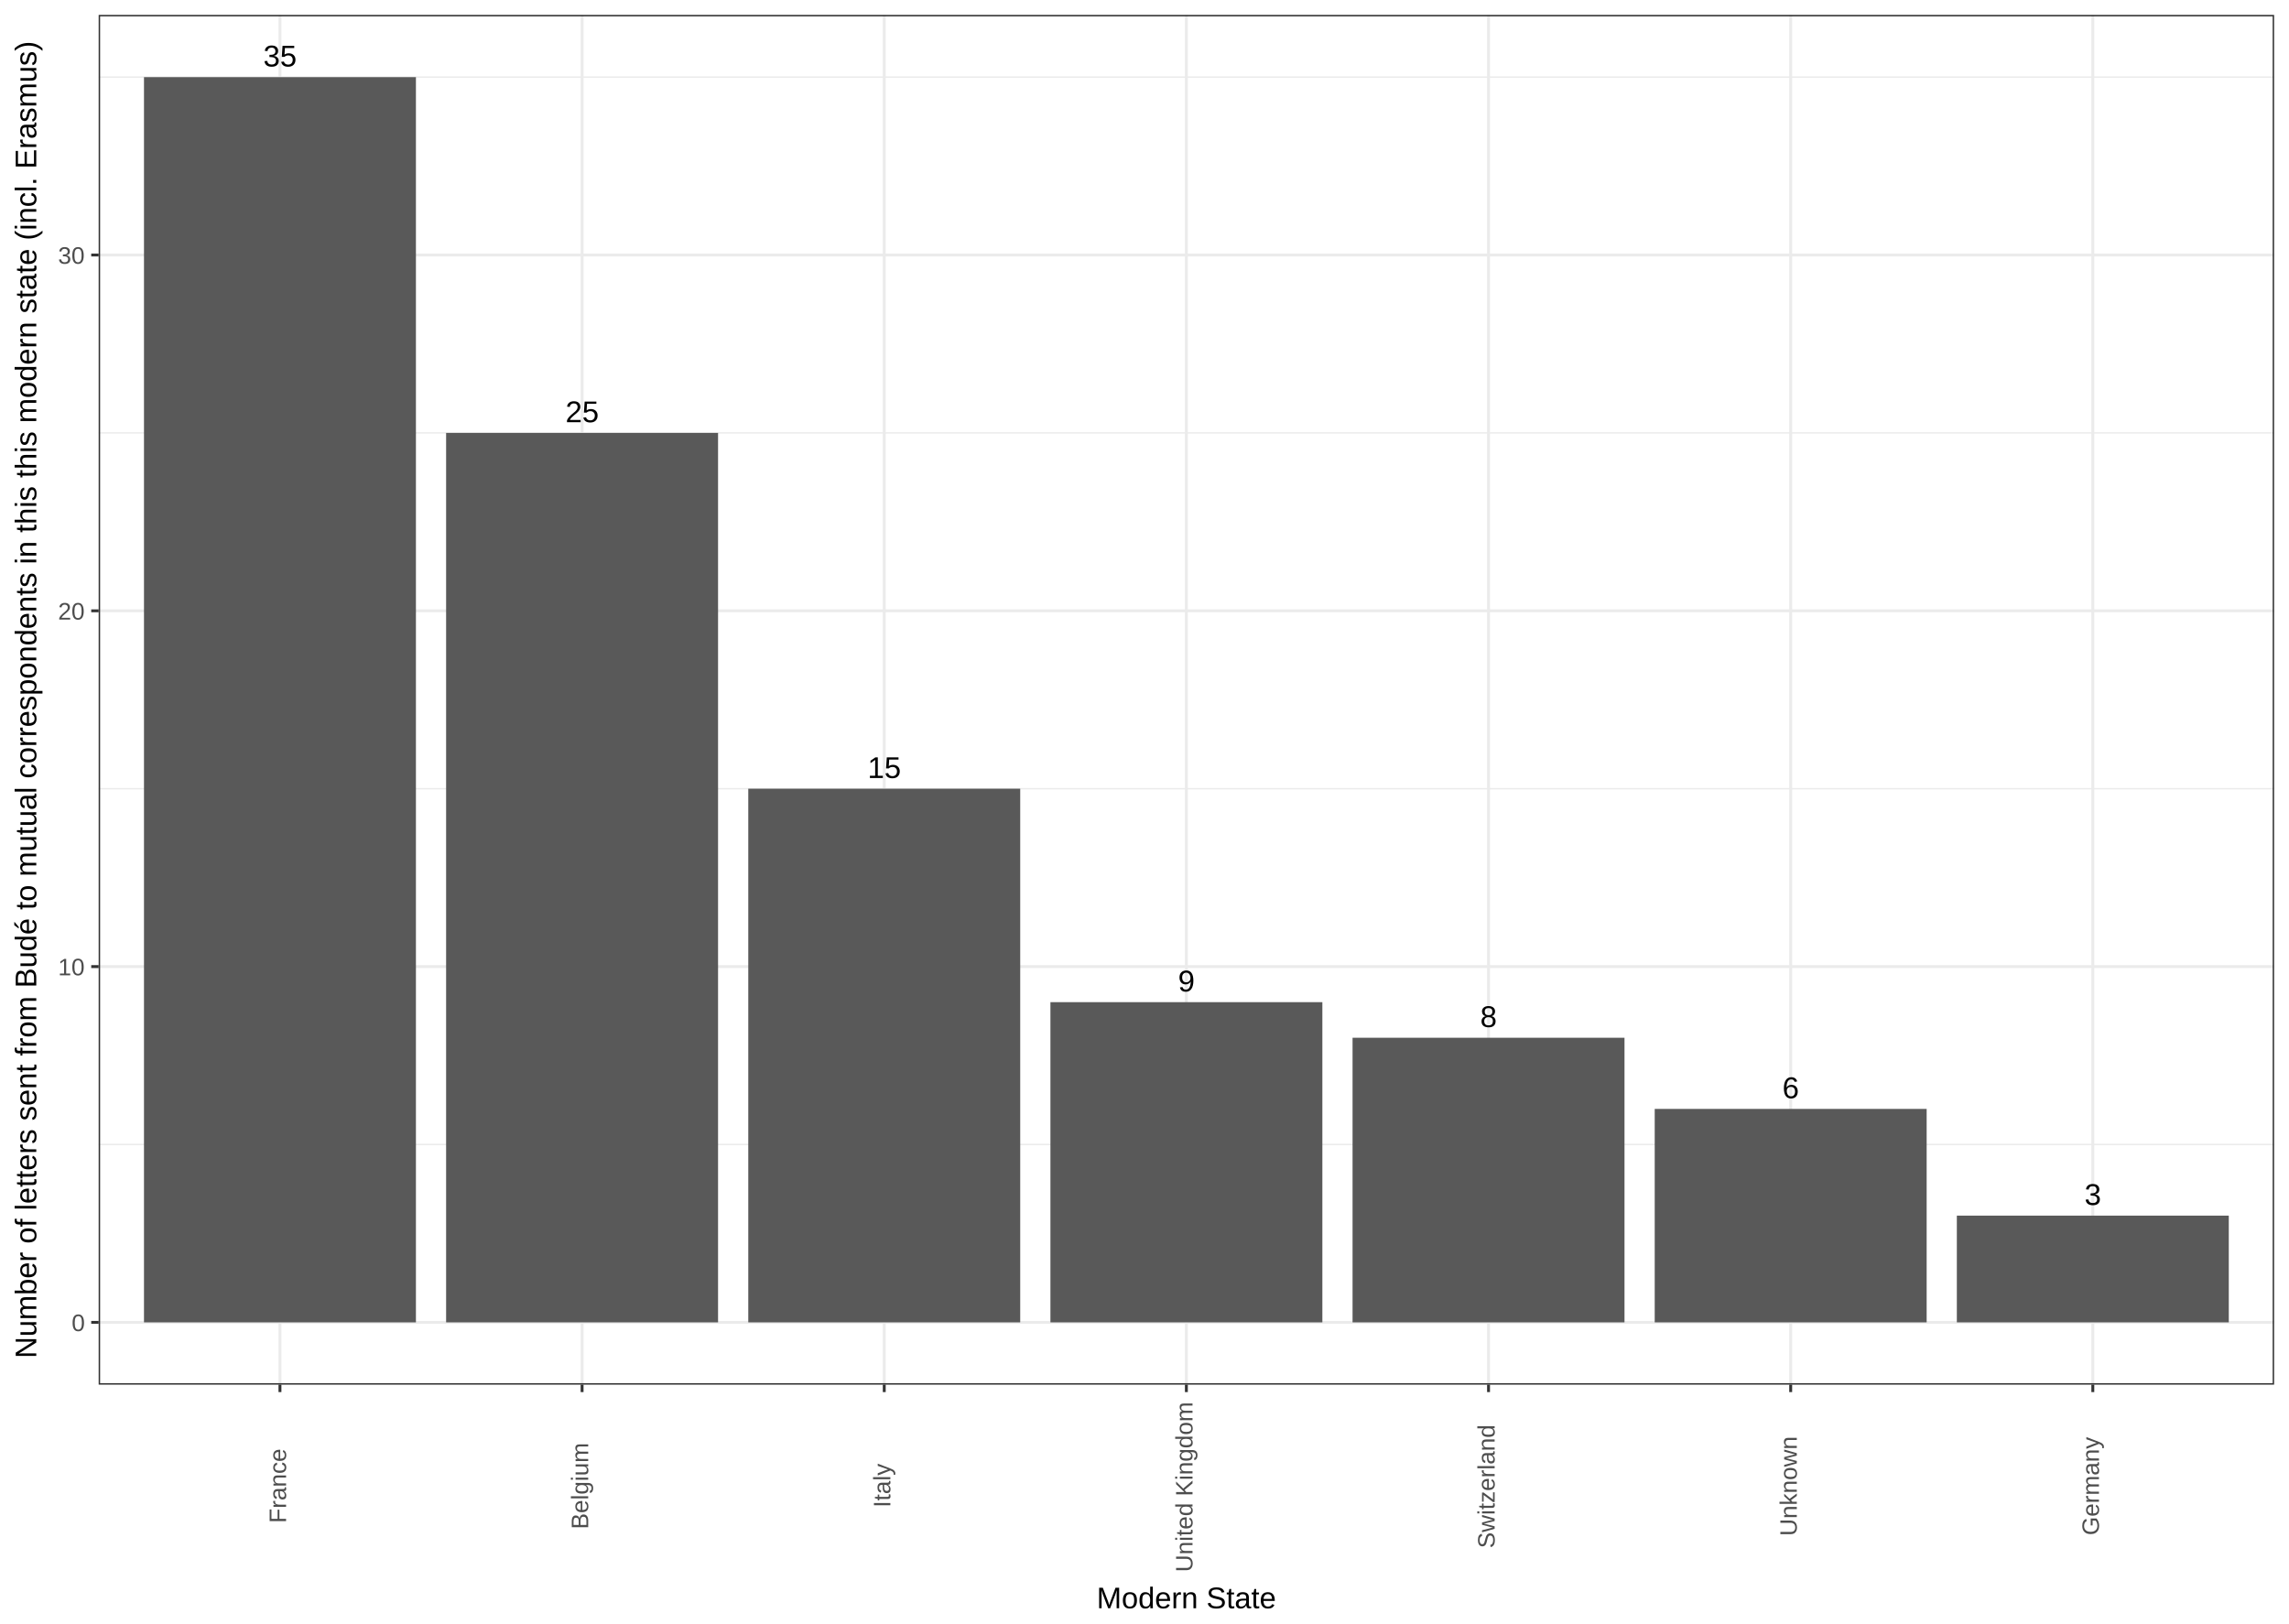
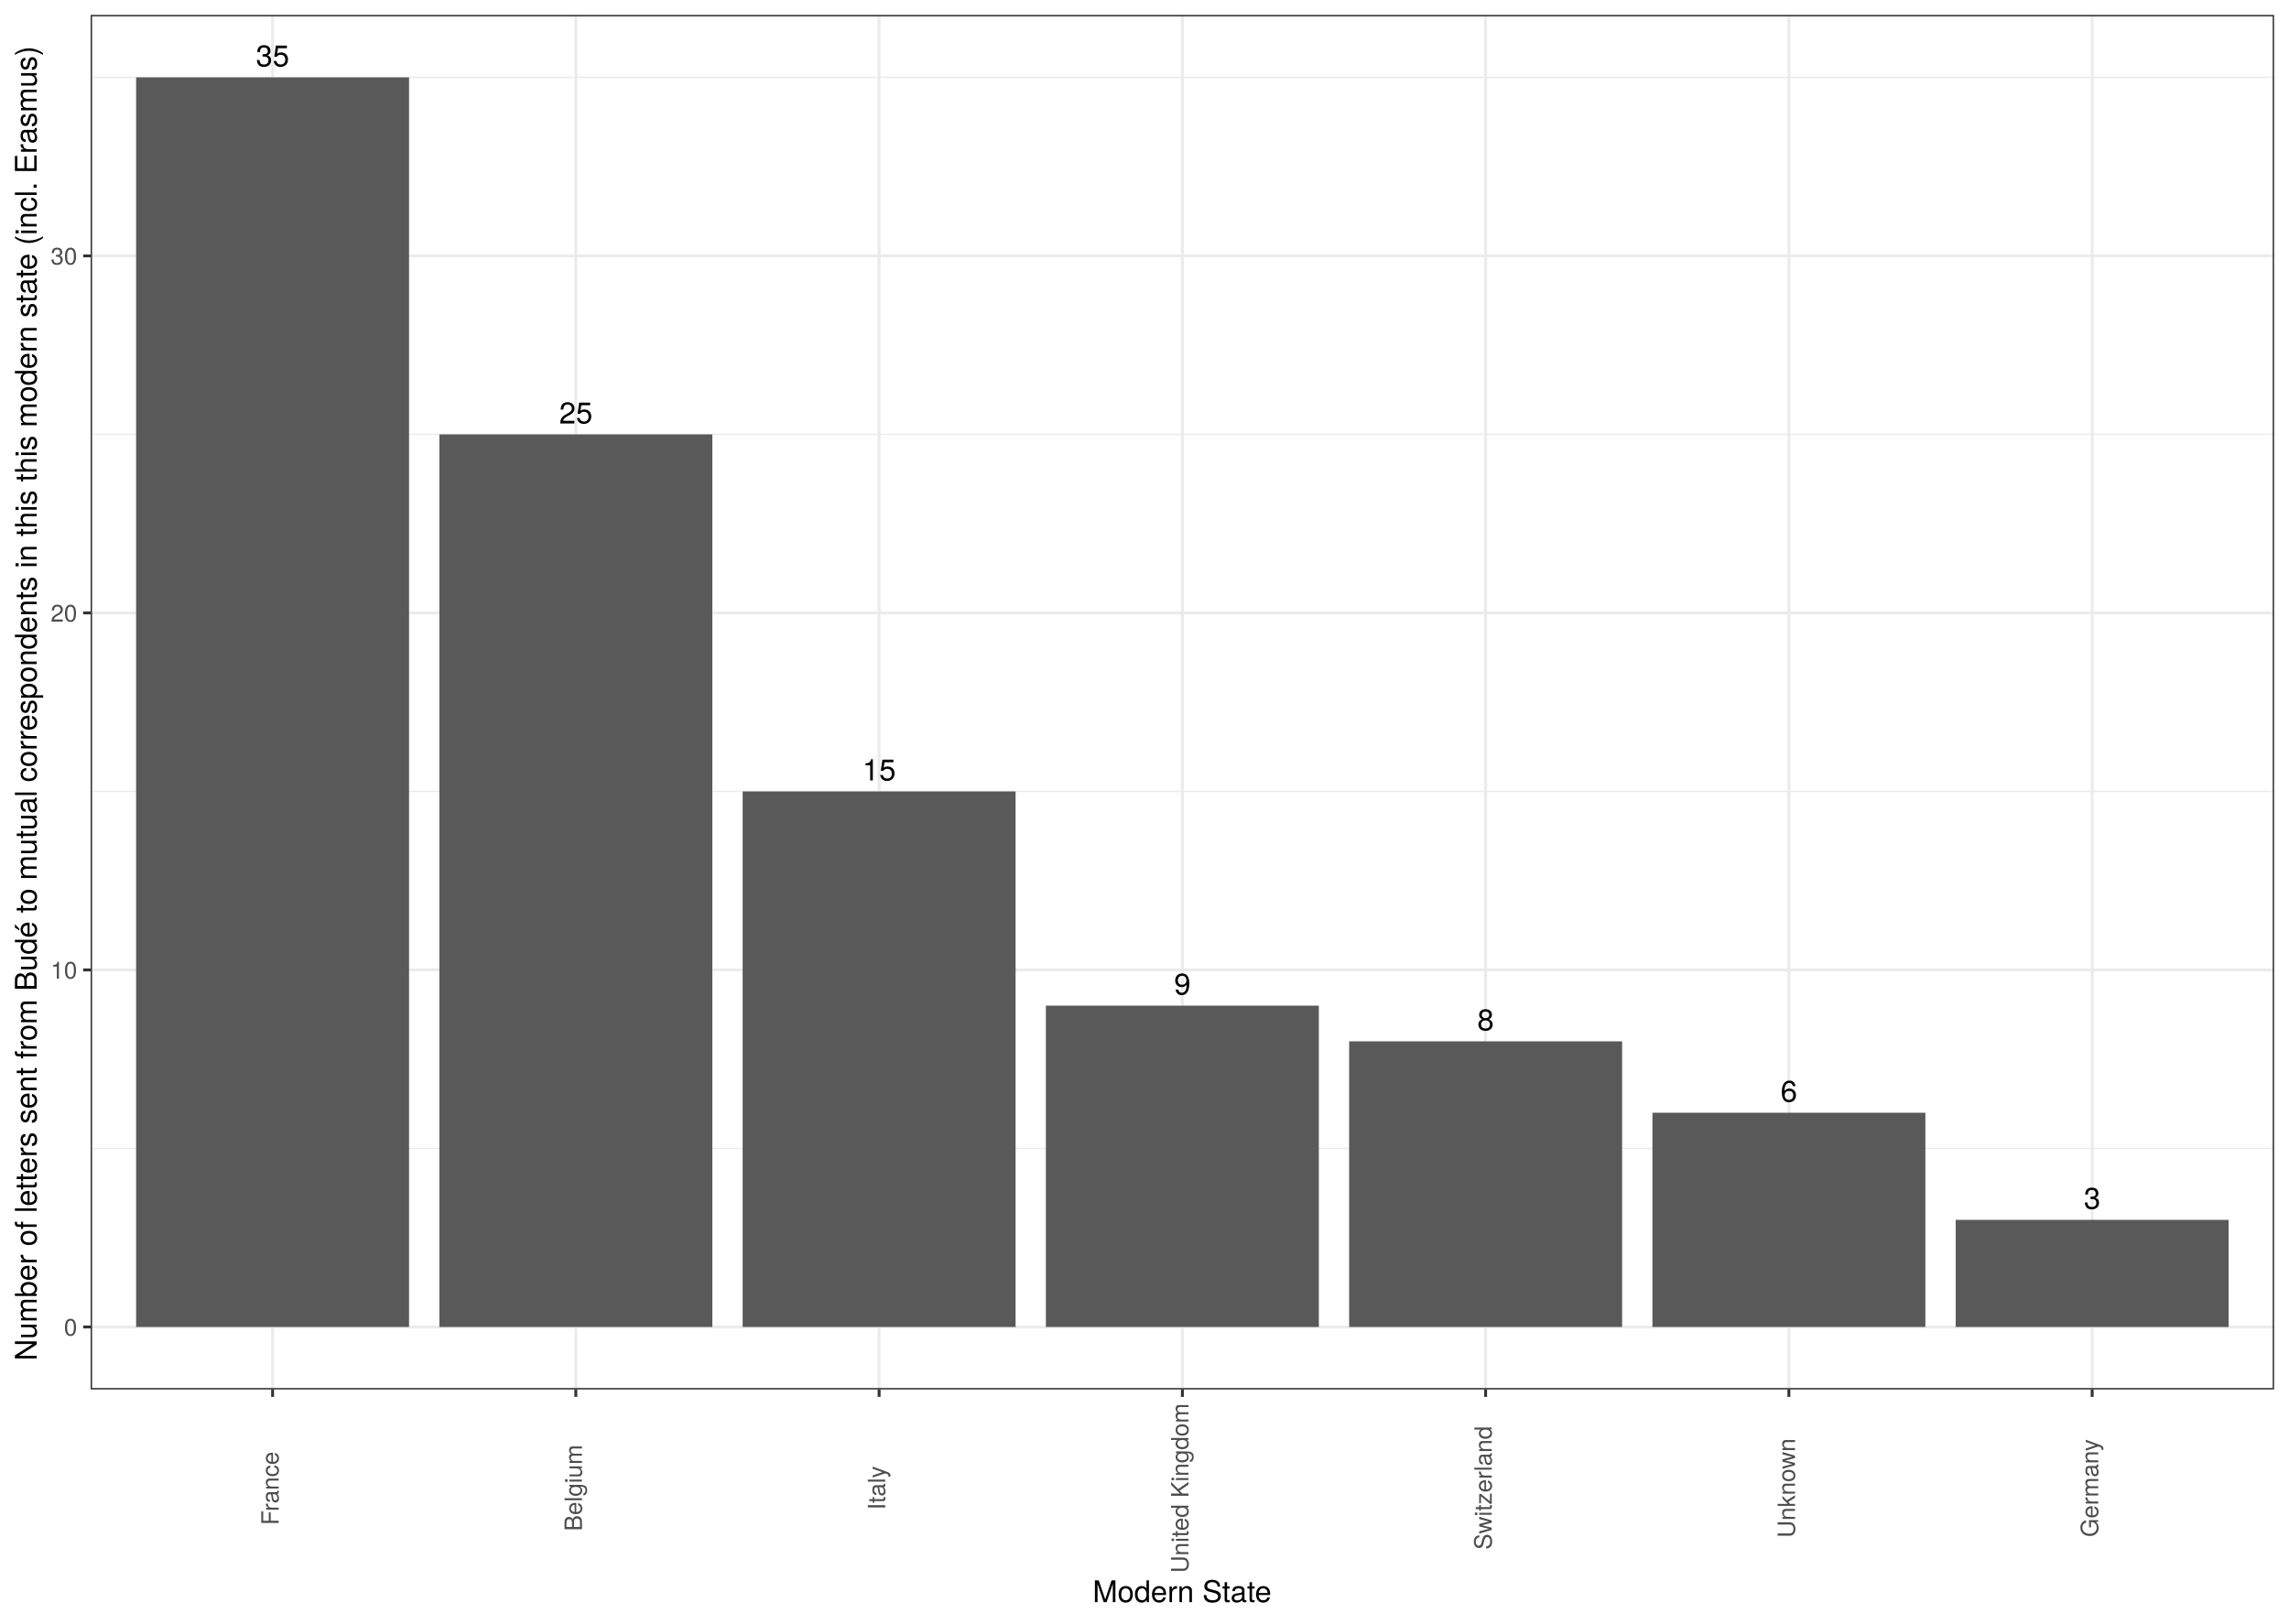
<svg xmlns="http://www.w3.org/2000/svg" viewBox="0 0 842.40 597.60">
  <defs>
    <style type="text/css">
-     line, polyline, path, rect, circle {
+     line, polyline, polygon, path, rect, circle {
      fill: none;
      stroke: #000000;
      stroke-linecap: round;
      stroke-linejoin: round;
      stroke-miterlimit: 10.00;
    }
  </style>
  </defs>
  <rect width="100%" height="100%" style="stroke: none; fill: #FFFFFF;" />
-   <rect x="0.00" y="-0.00" width="842.40" height="597.60" style="stroke-width: 1.07; stroke: #FFFFFF; fill: #FFFFFF;" />
+   <rect x="0.00" y="-0" width="842.40" height="597.60" style="stroke-width: 1.07; stroke: #FFFFFF; fill: #FFFFFF;" />
  <defs>
-     <clipPath id="cpMzYuMzA3NHw4MzYuOTIxfDUwOS42NTd8NS40Nzk0NQ==">
-       <rect x="36.31" y="5.48" width="800.61" height="504.18" />
+     <clipPath id="cpMzMuMzV8ODM2LjkyfDUxMS40M3w1LjQ4">
+       <rect x="33.35" y="5.48" width="803.57" height="505.95" />
    </clipPath>
  </defs>
-   <rect x="36.31" y="5.48" width="800.61" height="504.18" style="stroke-width: 1.07; stroke: none; fill: #FFFFFF;" clip-path="url(#cpMzYuMzA3NHw4MzYuOTIxfDUwOS42NTd8NS40Nzk0NQ==)" />
-   <polyline points="36.31,421.26 836.92,421.26 " style="stroke-width: 0.53; stroke: #EBEBEB; stroke-linecap: butt;" clip-path="url(#cpMzYuMzA3NHw4MzYuOTIxfDUwOS42NTd8NS40Nzk0NQ==)" />
-   <polyline points="36.31,290.31 836.92,290.31 " style="stroke-width: 0.53; stroke: #EBEBEB; stroke-linecap: butt;" clip-path="url(#cpMzYuMzA3NHw4MzYuOTIxfDUwOS42NTd8NS40Nzk0NQ==)" />
-   <polyline points="36.31,159.35 836.92,159.35 " style="stroke-width: 0.53; stroke: #EBEBEB; stroke-linecap: butt;" clip-path="url(#cpMzYuMzA3NHw4MzYuOTIxfDUwOS42NTd8NS40Nzk0NQ==)" />
-   <polyline points="36.31,28.40 836.92,28.40 " style="stroke-width: 0.53; stroke: #EBEBEB; stroke-linecap: butt;" clip-path="url(#cpMzYuMzA3NHw4MzYuOTIxfDUwOS42NTd8NS40Nzk0NQ==)" />
-   <polyline points="36.31,486.74 836.92,486.74 " style="stroke-width: 1.07; stroke: #EBEBEB; stroke-linecap: butt;" clip-path="url(#cpMzYuMzA3NHw4MzYuOTIxfDUwOS42NTd8NS40Nzk0NQ==)" />
-   <polyline points="36.31,355.78 836.92,355.78 " style="stroke-width: 1.07; stroke: #EBEBEB; stroke-linecap: butt;" clip-path="url(#cpMzYuMzA3NHw4MzYuOTIxfDUwOS42NTd8NS40Nzk0NQ==)" />
-   <polyline points="36.31,224.83 836.92,224.83 " style="stroke-width: 1.07; stroke: #EBEBEB; stroke-linecap: butt;" clip-path="url(#cpMzYuMzA3NHw4MzYuOTIxfDUwOS42NTd8NS40Nzk0NQ==)" />
-   <polyline points="36.31,93.87 836.92,93.87 " style="stroke-width: 1.07; stroke: #EBEBEB; stroke-linecap: butt;" clip-path="url(#cpMzYuMzA3NHw4MzYuOTIxfDUwOS42NTd8NS40Nzk0NQ==)" />
-   <polyline points="103.03,509.66 103.03,5.48 " style="stroke-width: 1.07; stroke: #EBEBEB; stroke-linecap: butt;" clip-path="url(#cpMzYuMzA3NHw4MzYuOTIxfDUwOS42NTd8NS40Nzk0NQ==)" />
-   <polyline points="214.22,509.66 214.22,5.48 " style="stroke-width: 1.07; stroke: #EBEBEB; stroke-linecap: butt;" clip-path="url(#cpMzYuMzA3NHw4MzYuOTIxfDUwOS42NTd8NS40Nzk0NQ==)" />
-   <polyline points="325.42,509.66 325.42,5.48 " style="stroke-width: 1.07; stroke: #EBEBEB; stroke-linecap: butt;" clip-path="url(#cpMzYuMzA3NHw4MzYuOTIxfDUwOS42NTd8NS40Nzk0NQ==)" />
-   <polyline points="436.61,509.66 436.61,5.48 " style="stroke-width: 1.07; stroke: #EBEBEB; stroke-linecap: butt;" clip-path="url(#cpMzYuMzA3NHw4MzYuOTIxfDUwOS42NTd8NS40Nzk0NQ==)" />
-   <polyline points="547.81,509.66 547.81,5.48 " style="stroke-width: 1.07; stroke: #EBEBEB; stroke-linecap: butt;" clip-path="url(#cpMzYuMzA3NHw4MzYuOTIxfDUwOS42NTd8NS40Nzk0NQ==)" />
-   <polyline points="659.01,509.66 659.01,5.48 " style="stroke-width: 1.07; stroke: #EBEBEB; stroke-linecap: butt;" clip-path="url(#cpMzYuMzA3NHw4MzYuOTIxfDUwOS42NTd8NS40Nzk0NQ==)" />
-   <polyline points="770.20,509.66 770.20,5.48 " style="stroke-width: 1.07; stroke: #EBEBEB; stroke-linecap: butt;" clip-path="url(#cpMzYuMzA3NHw4MzYuOTIxfDUwOS42NTd8NS40Nzk0NQ==)" />
-   <rect x="52.99" y="28.40" width="100.08" height="458.34" style="stroke-width: 1.07; stroke: none; stroke-linecap: butt; fill: #595959;" clip-path="url(#cpMzYuMzA3NHw4MzYuOTIxfDUwOS42NTd8NS40Nzk0NQ==)" />
-   <rect x="164.18" y="159.35" width="100.08" height="327.39" style="stroke-width: 1.07; stroke: none; stroke-linecap: butt; fill: #595959;" clip-path="url(#cpMzYuMzA3NHw4MzYuOTIxfDUwOS42NTd8NS40Nzk0NQ==)" />
-   <rect x="275.38" y="290.31" width="100.08" height="196.43" style="stroke-width: 1.07; stroke: none; stroke-linecap: butt; fill: #595959;" clip-path="url(#cpMzYuMzA3NHw4MzYuOTIxfDUwOS42NTd8NS40Nzk0NQ==)" />
-   <rect x="386.58" y="368.88" width="100.08" height="117.86" style="stroke-width: 1.07; stroke: none; stroke-linecap: butt; fill: #595959;" clip-path="url(#cpMzYuMzA3NHw4MzYuOTIxfDUwOS42NTd8NS40Nzk0NQ==)" />
-   <rect x="497.77" y="381.98" width="100.08" height="104.76" style="stroke-width: 1.07; stroke: none; stroke-linecap: butt; fill: #595959;" clip-path="url(#cpMzYuMzA3NHw4MzYuOTIxfDUwOS42NTd8NS40Nzk0NQ==)" />
-   <rect x="608.97" y="408.17" width="100.08" height="78.57" style="stroke-width: 1.07; stroke: none; stroke-linecap: butt; fill: #595959;" clip-path="url(#cpMzYuMzA3NHw4MzYuOTIxfDUwOS42NTd8NS40Nzk0NQ==)" />
-   <rect x="720.16" y="447.45" width="100.08" height="39.29" style="stroke-width: 1.07; stroke: none; stroke-linecap: butt; fill: #595959;" clip-path="url(#cpMzYuMzA3NHw4MzYuOTIxfDUwOS42NTd8NS40Nzk0NQ==)" />
-   <g clip-path="url(#cpMzYuMzA3NHw4MzYuOTIxfDUwOS42NTd8NS40Nzk0NQ==)">
-     <text x="96.91" y="24.46" style="font-size: 11.04px; font-family: Arial;" textLength="12.24px" lengthAdjust="spacingAndGlyphs">35</text>
+   <rect x="33.35" y="5.48" width="803.57" height="505.95" style="stroke-width: 1.07; stroke: none; fill: #FFFFFF;" clip-path="url(#cpMzMuMzV8ODM2LjkyfDUxMS40M3w1LjQ4)" />
+   <polyline points="33.35,422.72 836.92,422.72 " style="stroke-width: 0.53; stroke: #EBEBEB; stroke-linecap: butt;" clip-path="url(#cpMzMuMzV8ODM2LjkyfDUxMS40M3w1LjQ4)" />
+   <polyline points="33.35,291.31 836.92,291.31 " style="stroke-width: 0.53; stroke: #EBEBEB; stroke-linecap: butt;" clip-path="url(#cpMzMuMzV8ODM2LjkyfDUxMS40M3w1LjQ4)" />
+   <polyline points="33.35,159.89 836.92,159.89 " style="stroke-width: 0.53; stroke: #EBEBEB; stroke-linecap: butt;" clip-path="url(#cpMzMuMzV8ODM2LjkyfDUxMS40M3w1LjQ4)" />
+   <polyline points="33.35,28.48 836.92,28.48 " style="stroke-width: 0.53; stroke: #EBEBEB; stroke-linecap: butt;" clip-path="url(#cpMzMuMzV8ODM2LjkyfDUxMS40M3w1LjQ4)" />
+   <polyline points="33.35,488.43 836.92,488.43 " style="stroke-width: 1.07; stroke: #EBEBEB; stroke-linecap: butt;" clip-path="url(#cpMzMuMzV8ODM2LjkyfDUxMS40M3w1LjQ4)" />
+   <polyline points="33.35,357.02 836.92,357.02 " style="stroke-width: 1.07; stroke: #EBEBEB; stroke-linecap: butt;" clip-path="url(#cpMzMuMzV8ODM2LjkyfDUxMS40M3w1LjQ4)" />
+   <polyline points="33.35,225.60 836.92,225.60 " style="stroke-width: 1.07; stroke: #EBEBEB; stroke-linecap: butt;" clip-path="url(#cpMzMuMzV8ODM2LjkyfDUxMS40M3w1LjQ4)" />
+   <polyline points="33.35,94.18 836.92,94.18 " style="stroke-width: 1.07; stroke: #EBEBEB; stroke-linecap: butt;" clip-path="url(#cpMzMuMzV8ODM2LjkyfDUxMS40M3w1LjQ4)" />
+   <polyline points="100.32,511.43 100.32,5.48 " style="stroke-width: 1.07; stroke: #EBEBEB; stroke-linecap: butt;" clip-path="url(#cpMzMuMzV8ODM2LjkyfDUxMS40M3w1LjQ4)" />
+   <polyline points="211.92,511.43 211.92,5.48 " style="stroke-width: 1.07; stroke: #EBEBEB; stroke-linecap: butt;" clip-path="url(#cpMzMuMzV8ODM2LjkyfDUxMS40M3w1LjQ4)" />
+   <polyline points="323.53,511.43 323.53,5.48 " style="stroke-width: 1.07; stroke: #EBEBEB; stroke-linecap: butt;" clip-path="url(#cpMzMuMzV8ODM2LjkyfDUxMS40M3w1LjQ4)" />
+   <polyline points="435.14,511.43 435.14,5.48 " style="stroke-width: 1.07; stroke: #EBEBEB; stroke-linecap: butt;" clip-path="url(#cpMzMuMzV8ODM2LjkyfDUxMS40M3w1LjQ4)" />
+   <polyline points="546.74,511.43 546.74,5.48 " style="stroke-width: 1.07; stroke: #EBEBEB; stroke-linecap: butt;" clip-path="url(#cpMzMuMzV8ODM2LjkyfDUxMS40M3w1LjQ4)" />
+   <polyline points="658.35,511.43 658.35,5.48 " style="stroke-width: 1.07; stroke: #EBEBEB; stroke-linecap: butt;" clip-path="url(#cpMzMuMzV8ODM2LjkyfDUxMS40M3w1LjQ4)" />
+   <polyline points="769.96,511.43 769.96,5.48 " style="stroke-width: 1.07; stroke: #EBEBEB; stroke-linecap: butt;" clip-path="url(#cpMzMuMzV8ODM2LjkyfDUxMS40M3w1LjQ4)" />
+   <rect x="50.09" y="28.48" width="100.45" height="459.95" style="stroke-width: 1.07; stroke: none; stroke-linecap: square; stroke-linejoin: miter; fill: #595959;" clip-path="url(#cpMzMuMzV8ODM2LjkyfDUxMS40M3w1LjQ4)" />
+   <rect x="161.70" y="159.89" width="100.45" height="328.54" style="stroke-width: 1.07; stroke: none; stroke-linecap: square; stroke-linejoin: miter; fill: #595959;" clip-path="url(#cpMzMuMzV8ODM2LjkyfDUxMS40M3w1LjQ4)" />
+   <rect x="273.31" y="291.31" width="100.45" height="197.12" style="stroke-width: 1.07; stroke: none; stroke-linecap: square; stroke-linejoin: miter; fill: #595959;" clip-path="url(#cpMzMuMzV8ODM2LjkyfDUxMS40M3w1LjQ4)" />
+   <rect x="384.91" y="370.16" width="100.45" height="118.27" style="stroke-width: 1.07; stroke: none; stroke-linecap: square; stroke-linejoin: miter; fill: #595959;" clip-path="url(#cpMzMuMzV8ODM2LjkyfDUxMS40M3w1LjQ4)" />
+   <rect x="496.52" y="383.30" width="100.45" height="105.13" style="stroke-width: 1.07; stroke: none; stroke-linecap: square; stroke-linejoin: miter; fill: #595959;" clip-path="url(#cpMzMuMzV8ODM2LjkyfDUxMS40M3w1LjQ4)" />
+   <rect x="608.13" y="409.58" width="100.45" height="78.85" style="stroke-width: 1.07; stroke: none; stroke-linecap: square; stroke-linejoin: miter; fill: #595959;" clip-path="url(#cpMzMuMzV8ODM2LjkyfDUxMS40M3w1LjQ4)" />
+   <rect x="719.73" y="449.01" width="100.45" height="39.42" style="stroke-width: 1.07; stroke: none; stroke-linecap: square; stroke-linejoin: miter; fill: #595959;" clip-path="url(#cpMzMuMzV8ODM2LjkyfDUxMS40M3w1LjQ4)" />
+   <g clip-path="url(#cpMzMuMzV8ODM2LjkyfDUxMS40M3w1LjQ4)">
+     <text x="94.18" y="24.45" style="font-size: 11.04px; font-family: TeX Gyre Heros;" textLength="12.28px" lengthAdjust="spacingAndGlyphs">35</text>
  </g>
-   <g clip-path="url(#cpMzYuMzA3NHw4MzYuOTIxfDUwOS42NTd8NS40Nzk0NQ==)">
-     <text x="208.10" y="155.41" style="font-size: 11.04px; font-family: Arial;" textLength="12.24px" lengthAdjust="spacingAndGlyphs">25</text>
+   <g clip-path="url(#cpMzMuMzV8ODM2LjkyfDUxMS40M3w1LjQ4)">
+     <text x="205.79" y="155.87" style="font-size: 11.04px; font-family: TeX Gyre Heros;" textLength="12.28px" lengthAdjust="spacingAndGlyphs">25</text>
  </g>
-   <g clip-path="url(#cpMzYuMzA3NHw4MzYuOTIxfDUwOS42NTd8NS40Nzk0NQ==)">
-     <text x="319.30" y="286.37" style="font-size: 11.04px; font-family: Arial;" textLength="12.24px" lengthAdjust="spacingAndGlyphs">15</text>
+   <g clip-path="url(#cpMzMuMzV8ODM2LjkyfDUxMS40M3w1LjQ4)">
+     <text x="317.39" y="287.28" style="font-size: 11.04px; font-family: TeX Gyre Heros;" textLength="12.28px" lengthAdjust="spacingAndGlyphs">15</text>
  </g>
-   <g clip-path="url(#cpMzYuMzA3NHw4MzYuOTIxfDUwOS42NTd8NS40Nzk0NQ==)">
-     <text x="433.56" y="364.94" style="font-size: 11.04px; font-family: Arial;" textLength="6.12px" lengthAdjust="spacingAndGlyphs">9</text>
+   <g clip-path="url(#cpMzMuMzV8ODM2LjkyfDUxMS40M3w1LjQ4)">
+     <text x="432.07" y="366.13" style="font-size: 11.04px; font-family: TeX Gyre Heros;" textLength="6.14px" lengthAdjust="spacingAndGlyphs">9</text>
  </g>
-   <g clip-path="url(#cpMzYuMzA3NHw4MzYuOTIxfDUwOS42NTd8NS40Nzk0NQ==)">
-     <text x="544.75" y="378.04" style="font-size: 11.04px; font-family: Arial;" textLength="6.12px" lengthAdjust="spacingAndGlyphs">8</text>
+   <g clip-path="url(#cpMzMuMzV8ODM2LjkyfDUxMS40M3w1LjQ4)">
+     <text x="543.67" y="379.28" style="font-size: 11.04px; font-family: TeX Gyre Heros;" textLength="6.14px" lengthAdjust="spacingAndGlyphs">8</text>
  </g>
-   <g clip-path="url(#cpMzYuMzA3NHw4MzYuOTIxfDUwOS42NTd8NS40Nzk0NQ==)">
-     <text x="655.95" y="404.23" style="font-size: 11.04px; font-family: Arial;" textLength="6.12px" lengthAdjust="spacingAndGlyphs">6</text>
+   <g clip-path="url(#cpMzMuMzV8ODM2LjkyfDUxMS40M3w1LjQ4)">
+     <text x="655.28" y="405.56" style="font-size: 11.04px; font-family: TeX Gyre Heros;" textLength="6.14px" lengthAdjust="spacingAndGlyphs">6</text>
  </g>
-   <g clip-path="url(#cpMzYuMzA3NHw4MzYuOTIxfDUwOS42NTd8NS40Nzk0NQ==)">
-     <text x="767.14" y="443.52" style="font-size: 11.04px; font-family: Arial;" textLength="6.12px" lengthAdjust="spacingAndGlyphs">3</text>
+   <g clip-path="url(#cpMzMuMzV8ODM2LjkyfDUxMS40M3w1LjQ4)">
+     <text x="766.89" y="444.98" style="font-size: 11.04px; font-family: TeX Gyre Heros;" textLength="6.14px" lengthAdjust="spacingAndGlyphs">3</text>
  </g>
-   <rect x="36.31" y="5.48" width="800.61" height="504.18" style="stroke-width: 1.07; stroke: #333333;" clip-path="url(#cpMzYuMzA3NHw4MzYuOTIxfDUwOS42NTd8NS40Nzk0NQ==)" />
+   <rect x="33.35" y="5.48" width="803.57" height="505.95" style="stroke-width: 1.07; stroke: #333333;" clip-path="url(#cpMzMuMzV8ODM2LjkyfDUxMS40M3w1LjQ4)" />
  <defs>
-     <clipPath id="cpMHw4NDIuNHw1OTcuNnww">
+     <clipPath id="cpMC4wMHw4NDIuNDB8NTk3LjYwfDAuMDA=">
      <rect x="0.00" y="0.00" width="842.40" height="597.60" />
    </clipPath>
  </defs>
-   <g clip-path="url(#cpMHw4NDIuNHw1OTcuNnww)">
-     <text x="26.37" y="489.96" style="font-size: 8.80px; fill: #4D4D4D; font-family: Arial;" textLength="5.01px" lengthAdjust="spacingAndGlyphs">0</text>
+   <g clip-path="url(#cpMC4wMHw4NDIuNDB8NTk3LjYwfDAuMDA=)">
+     <text x="23.53" y="491.64" style="font-size: 8.80px; fill: #4D4D4D; font-family: TeX Gyre Heros;" textLength="4.89px" lengthAdjust="spacingAndGlyphs">0</text>
  </g>
-   <g clip-path="url(#cpMHw4NDIuNHw1OTcuNnww)">
-     <text x="21.37" y="359.00" style="font-size: 8.80px; fill: #4D4D4D; font-family: Arial;" textLength="10.01px" lengthAdjust="spacingAndGlyphs">10</text>
+   <g clip-path="url(#cpMC4wMHw4NDIuNDB8NTk3LjYwfDAuMDA=)">
+     <text x="18.64" y="360.22" style="font-size: 8.80px; fill: #4D4D4D; font-family: TeX Gyre Heros;" textLength="9.79px" lengthAdjust="spacingAndGlyphs">10</text>
  </g>
-   <g clip-path="url(#cpMHw4NDIuNHw1OTcuNnww)">
-     <text x="21.37" y="228.05" style="font-size: 8.80px; fill: #4D4D4D; font-family: Arial;" textLength="10.01px" lengthAdjust="spacingAndGlyphs">20</text>
+   <g clip-path="url(#cpMC4wMHw4NDIuNDB8NTk3LjYwfDAuMDA=)">
+     <text x="18.64" y="228.81" style="font-size: 8.80px; fill: #4D4D4D; font-family: TeX Gyre Heros;" textLength="9.79px" lengthAdjust="spacingAndGlyphs">20</text>
  </g>
-   <g clip-path="url(#cpMHw4NDIuNHw1OTcuNnww)">
-     <text x="21.37" y="97.09" style="font-size: 8.80px; fill: #4D4D4D; font-family: Arial;" textLength="10.01px" lengthAdjust="spacingAndGlyphs">30</text>
+   <g clip-path="url(#cpMC4wMHw4NDIuNDB8NTk3LjYwfDAuMDA=)">
+     <text x="18.64" y="97.39" style="font-size: 8.80px; fill: #4D4D4D; font-family: TeX Gyre Heros;" textLength="9.79px" lengthAdjust="spacingAndGlyphs">30</text>
  </g>
-   <polyline points="33.57,486.74 36.31,486.74 " style="stroke-width: 1.07; stroke: #333333; stroke-linecap: butt;" clip-path="url(#cpMHw4NDIuNHw1OTcuNnww)" />
-   <polyline points="33.57,355.78 36.31,355.78 " style="stroke-width: 1.07; stroke: #333333; stroke-linecap: butt;" clip-path="url(#cpMHw4NDIuNHw1OTcuNnww)" />
-   <polyline points="33.57,224.83 36.31,224.83 " style="stroke-width: 1.07; stroke: #333333; stroke-linecap: butt;" clip-path="url(#cpMHw4NDIuNHw1OTcuNnww)" />
-   <polyline points="33.57,93.87 36.31,93.87 " style="stroke-width: 1.07; stroke: #333333; stroke-linecap: butt;" clip-path="url(#cpMHw4NDIuNHw1OTcuNnww)" />
-   <polyline points="103.03,512.40 103.03,509.66 " style="stroke-width: 1.07; stroke: #333333; stroke-linecap: butt;" clip-path="url(#cpMHw4NDIuNHw1OTcuNnww)" />
-   <polyline points="214.22,512.40 214.22,509.66 " style="stroke-width: 1.07; stroke: #333333; stroke-linecap: butt;" clip-path="url(#cpMHw4NDIuNHw1OTcuNnww)" />
-   <polyline points="325.42,512.40 325.42,509.66 " style="stroke-width: 1.07; stroke: #333333; stroke-linecap: butt;" clip-path="url(#cpMHw4NDIuNHw1OTcuNnww)" />
-   <polyline points="436.61,512.40 436.61,509.66 " style="stroke-width: 1.07; stroke: #333333; stroke-linecap: butt;" clip-path="url(#cpMHw4NDIuNHw1OTcuNnww)" />
-   <polyline points="547.81,512.40 547.81,509.66 " style="stroke-width: 1.07; stroke: #333333; stroke-linecap: butt;" clip-path="url(#cpMHw4NDIuNHw1OTcuNnww)" />
-   <polyline points="659.01,512.40 659.01,509.66 " style="stroke-width: 1.07; stroke: #333333; stroke-linecap: butt;" clip-path="url(#cpMHw4NDIuNHw1OTcuNnww)" />
-   <polyline points="770.20,512.40 770.20,509.66 " style="stroke-width: 1.07; stroke: #333333; stroke-linecap: butt;" clip-path="url(#cpMHw4NDIuNHw1OTcuNnww)" />
-   <g clip-path="url(#cpMHw4NDIuNHw1OTcuNnww)">
-     <text transform="translate(105.28,560.61) rotate(-90)" style="font-size: 8.80px; fill: #4D4D4D; font-family: Arial;" textLength="28.01px" lengthAdjust="spacingAndGlyphs">France</text>
+   <polyline points="30.61,488.43 33.35,488.43 " style="stroke-width: 1.07; stroke: #333333; stroke-linecap: butt;" clip-path="url(#cpMC4wMHw4NDIuNDB8NTk3LjYwfDAuMDA=)" />
+   <polyline points="30.61,357.02 33.35,357.02 " style="stroke-width: 1.07; stroke: #333333; stroke-linecap: butt;" clip-path="url(#cpMC4wMHw4NDIuNDB8NTk3LjYwfDAuMDA=)" />
+   <polyline points="30.61,225.60 33.35,225.60 " style="stroke-width: 1.07; stroke: #333333; stroke-linecap: butt;" clip-path="url(#cpMC4wMHw4NDIuNDB8NTk3LjYwfDAuMDA=)" />
+   <polyline points="30.61,94.18 33.35,94.18 " style="stroke-width: 1.07; stroke: #333333; stroke-linecap: butt;" clip-path="url(#cpMC4wMHw4NDIuNDB8NTk3LjYwfDAuMDA=)" />
+   <polyline points="100.32,514.17 100.32,511.43 " style="stroke-width: 1.07; stroke: #333333; stroke-linecap: butt;" clip-path="url(#cpMC4wMHw4NDIuNDB8NTk3LjYwfDAuMDA=)" />
+   <polyline points="211.92,514.17 211.92,511.43 " style="stroke-width: 1.07; stroke: #333333; stroke-linecap: butt;" clip-path="url(#cpMC4wMHw4NDIuNDB8NTk3LjYwfDAuMDA=)" />
+   <polyline points="323.53,514.17 323.53,511.43 " style="stroke-width: 1.07; stroke: #333333; stroke-linecap: butt;" clip-path="url(#cpMC4wMHw4NDIuNDB8NTk3LjYwfDAuMDA=)" />
+   <polyline points="435.14,514.17 435.14,511.43 " style="stroke-width: 1.07; stroke: #333333; stroke-linecap: butt;" clip-path="url(#cpMC4wMHw4NDIuNDB8NTk3LjYwfDAuMDA=)" />
+   <polyline points="546.74,514.17 546.74,511.43 " style="stroke-width: 1.07; stroke: #333333; stroke-linecap: butt;" clip-path="url(#cpMC4wMHw4NDIuNDB8NTk3LjYwfDAuMDA=)" />
+   <polyline points="658.35,514.17 658.35,511.43 " style="stroke-width: 1.07; stroke: #333333; stroke-linecap: butt;" clip-path="url(#cpMC4wMHw4NDIuNDB8NTk3LjYwfDAuMDA=)" />
+   <polyline points="769.96,514.17 769.96,511.43 " style="stroke-width: 1.07; stroke: #333333; stroke-linecap: butt;" clip-path="url(#cpMC4wMHw4NDIuNDB8NTk3LjYwfDAuMDA=)" />
+   <g clip-path="url(#cpMC4wMHw4NDIuNDB8NTk3LjYwfDAuMDA=)">
+     <text transform="translate(102.56,561.36) rotate(-90)" style="font-size: 8.80px; fill: #4D4D4D; font-family: TeX Gyre Heros;" textLength="27.39px" lengthAdjust="spacingAndGlyphs">France</text>
  </g>
-   <g clip-path="url(#cpMHw4NDIuNHw1OTcuNnww)">
-     <text transform="translate(216.47,562.86) rotate(-90)" style="font-size: 8.80px; fill: #4D4D4D; font-family: Arial;" textLength="32.52px" lengthAdjust="spacingAndGlyphs">Belgium</text>
+   <g clip-path="url(#cpMC4wMHw4NDIuNDB8NTk3LjYwfDAuMDA=)">
+     <text transform="translate(214.17,563.56) rotate(-90)" style="font-size: 8.80px; fill: #4D4D4D; font-family: TeX Gyre Heros;" textLength="31.79px" lengthAdjust="spacingAndGlyphs">Belgium</text>
  </g>
-   <g clip-path="url(#cpMHw4NDIuNHw1OTcuNnww)">
-     <text transform="translate(327.67,554.86) rotate(-90)" style="font-size: 8.80px; fill: #4D4D4D; font-family: Arial;" textLength="16.51px" lengthAdjust="spacingAndGlyphs">Italy</text>
+   <g clip-path="url(#cpMC4wMHw4NDIuNDB8NTk3LjYwfDAuMDA=)">
+     <text transform="translate(325.78,555.73) rotate(-90)" style="font-size: 8.80px; fill: #4D4D4D; font-family: TeX Gyre Heros;" textLength="16.14px" lengthAdjust="spacingAndGlyphs">Italy</text>
  </g>
-   <g clip-path="url(#cpMHw4NDIuNHw1OTcuNnww)">
-     <text transform="translate(438.87,578.63) rotate(-90)" style="font-size: 8.80px; fill: #4D4D4D; font-family: Arial;" textLength="64.04px" lengthAdjust="spacingAndGlyphs">United Kingdom</text>
+   <g clip-path="url(#cpMC4wMHw4NDIuNDB8NTk3LjYwfDAuMDA=)">
+     <text transform="translate(437.38,578.96) rotate(-90)" style="font-size: 8.80px; fill: #4D4D4D; font-family: TeX Gyre Heros;" textLength="62.60px" lengthAdjust="spacingAndGlyphs">United Kingdom</text>
  </g>
-   <g clip-path="url(#cpMHw4NDIuNHw1OTcuNnww)">
-     <text transform="translate(550.06,569.87) rotate(-90)" style="font-size: 8.80px; fill: #4D4D4D; font-family: Arial;" textLength="46.52px" lengthAdjust="spacingAndGlyphs">Switzerland</text>
+   <g clip-path="url(#cpMC4wMHw4NDIuNDB8NTk3LjYwfDAuMDA=)">
+     <text transform="translate(548.99,570.40) rotate(-90)" style="font-size: 8.80px; fill: #4D4D4D; font-family: TeX Gyre Heros;" textLength="45.48px" lengthAdjust="spacingAndGlyphs">Switzerland</text>
  </g>
-   <g clip-path="url(#cpMHw4NDIuNHw1OTcuNnww)">
-     <text transform="translate(661.26,565.37) rotate(-90)" style="font-size: 8.80px; fill: #4D4D4D; font-family: Arial;" textLength="37.52px" lengthAdjust="spacingAndGlyphs">Unknown</text>
+   <g clip-path="url(#cpMC4wMHw4NDIuNDB8NTk3LjYwfDAuMDA=)">
+     <text transform="translate(660.60,566.00) rotate(-90)" style="font-size: 8.80px; fill: #4D4D4D; font-family: TeX Gyre Heros;" textLength="36.68px" lengthAdjust="spacingAndGlyphs">Unknown</text>
  </g>
-   <g clip-path="url(#cpMHw4NDIuNHw1OTcuNnww)">
-     <text transform="translate(772.46,565.11) rotate(-90)" style="font-size: 8.80px; fill: #4D4D4D; font-family: Arial;" textLength="37.01px" lengthAdjust="spacingAndGlyphs">Germany</text>
+   <g clip-path="url(#cpMC4wMHw4NDIuNDB8NTk3LjYwfDAuMDA=)">
+     <text transform="translate(772.20,565.76) rotate(-90)" style="font-size: 8.80px; fill: #4D4D4D; font-family: TeX Gyre Heros;" textLength="36.19px" lengthAdjust="spacingAndGlyphs">Germany</text>
  </g>
-   <g clip-path="url(#cpMHw4NDIuNHw1OTcuNnww)">
-     <text x="403.60" y="591.98" style="font-size: 11.00px; font-family: Arial;" textLength="66.04px" lengthAdjust="spacingAndGlyphs">Modern State</text>
+   <g clip-path="url(#cpMC4wMHw4NDIuNDB8NTk3LjYwfDAuMDA=)">
+     <text x="402.12" y="589.72" style="font-size: 11.00px; font-family: TeX Gyre Heros;" textLength="66.03px" lengthAdjust="spacingAndGlyphs">Modern State</text>
  </g>
-   <g clip-path="url(#cpMHw4NDIuNHw1OTcuNnww)">
-     <text transform="translate(13.35,499.98) rotate(-90)" style="font-size: 11.00px; font-family: Arial;" textLength="484.82px" lengthAdjust="spacingAndGlyphs">Number of letters sent from Budé to mutual correspondents in this this modern state (incl. Erasmus)</text>
+   <g clip-path="url(#cpMC4wMHw4NDIuNDB8NTk3LjYwfDAuMDA=)">
+     <text transform="translate(13.50,500.85) rotate(-90)" style="font-size: 11.00px; font-family: TeX Gyre Heros;" textLength="484.79px" lengthAdjust="spacingAndGlyphs">Number of letters sent from Budé to mutual correspondents in this this modern state (incl. Erasmus)</text>
  </g>
</svg>
